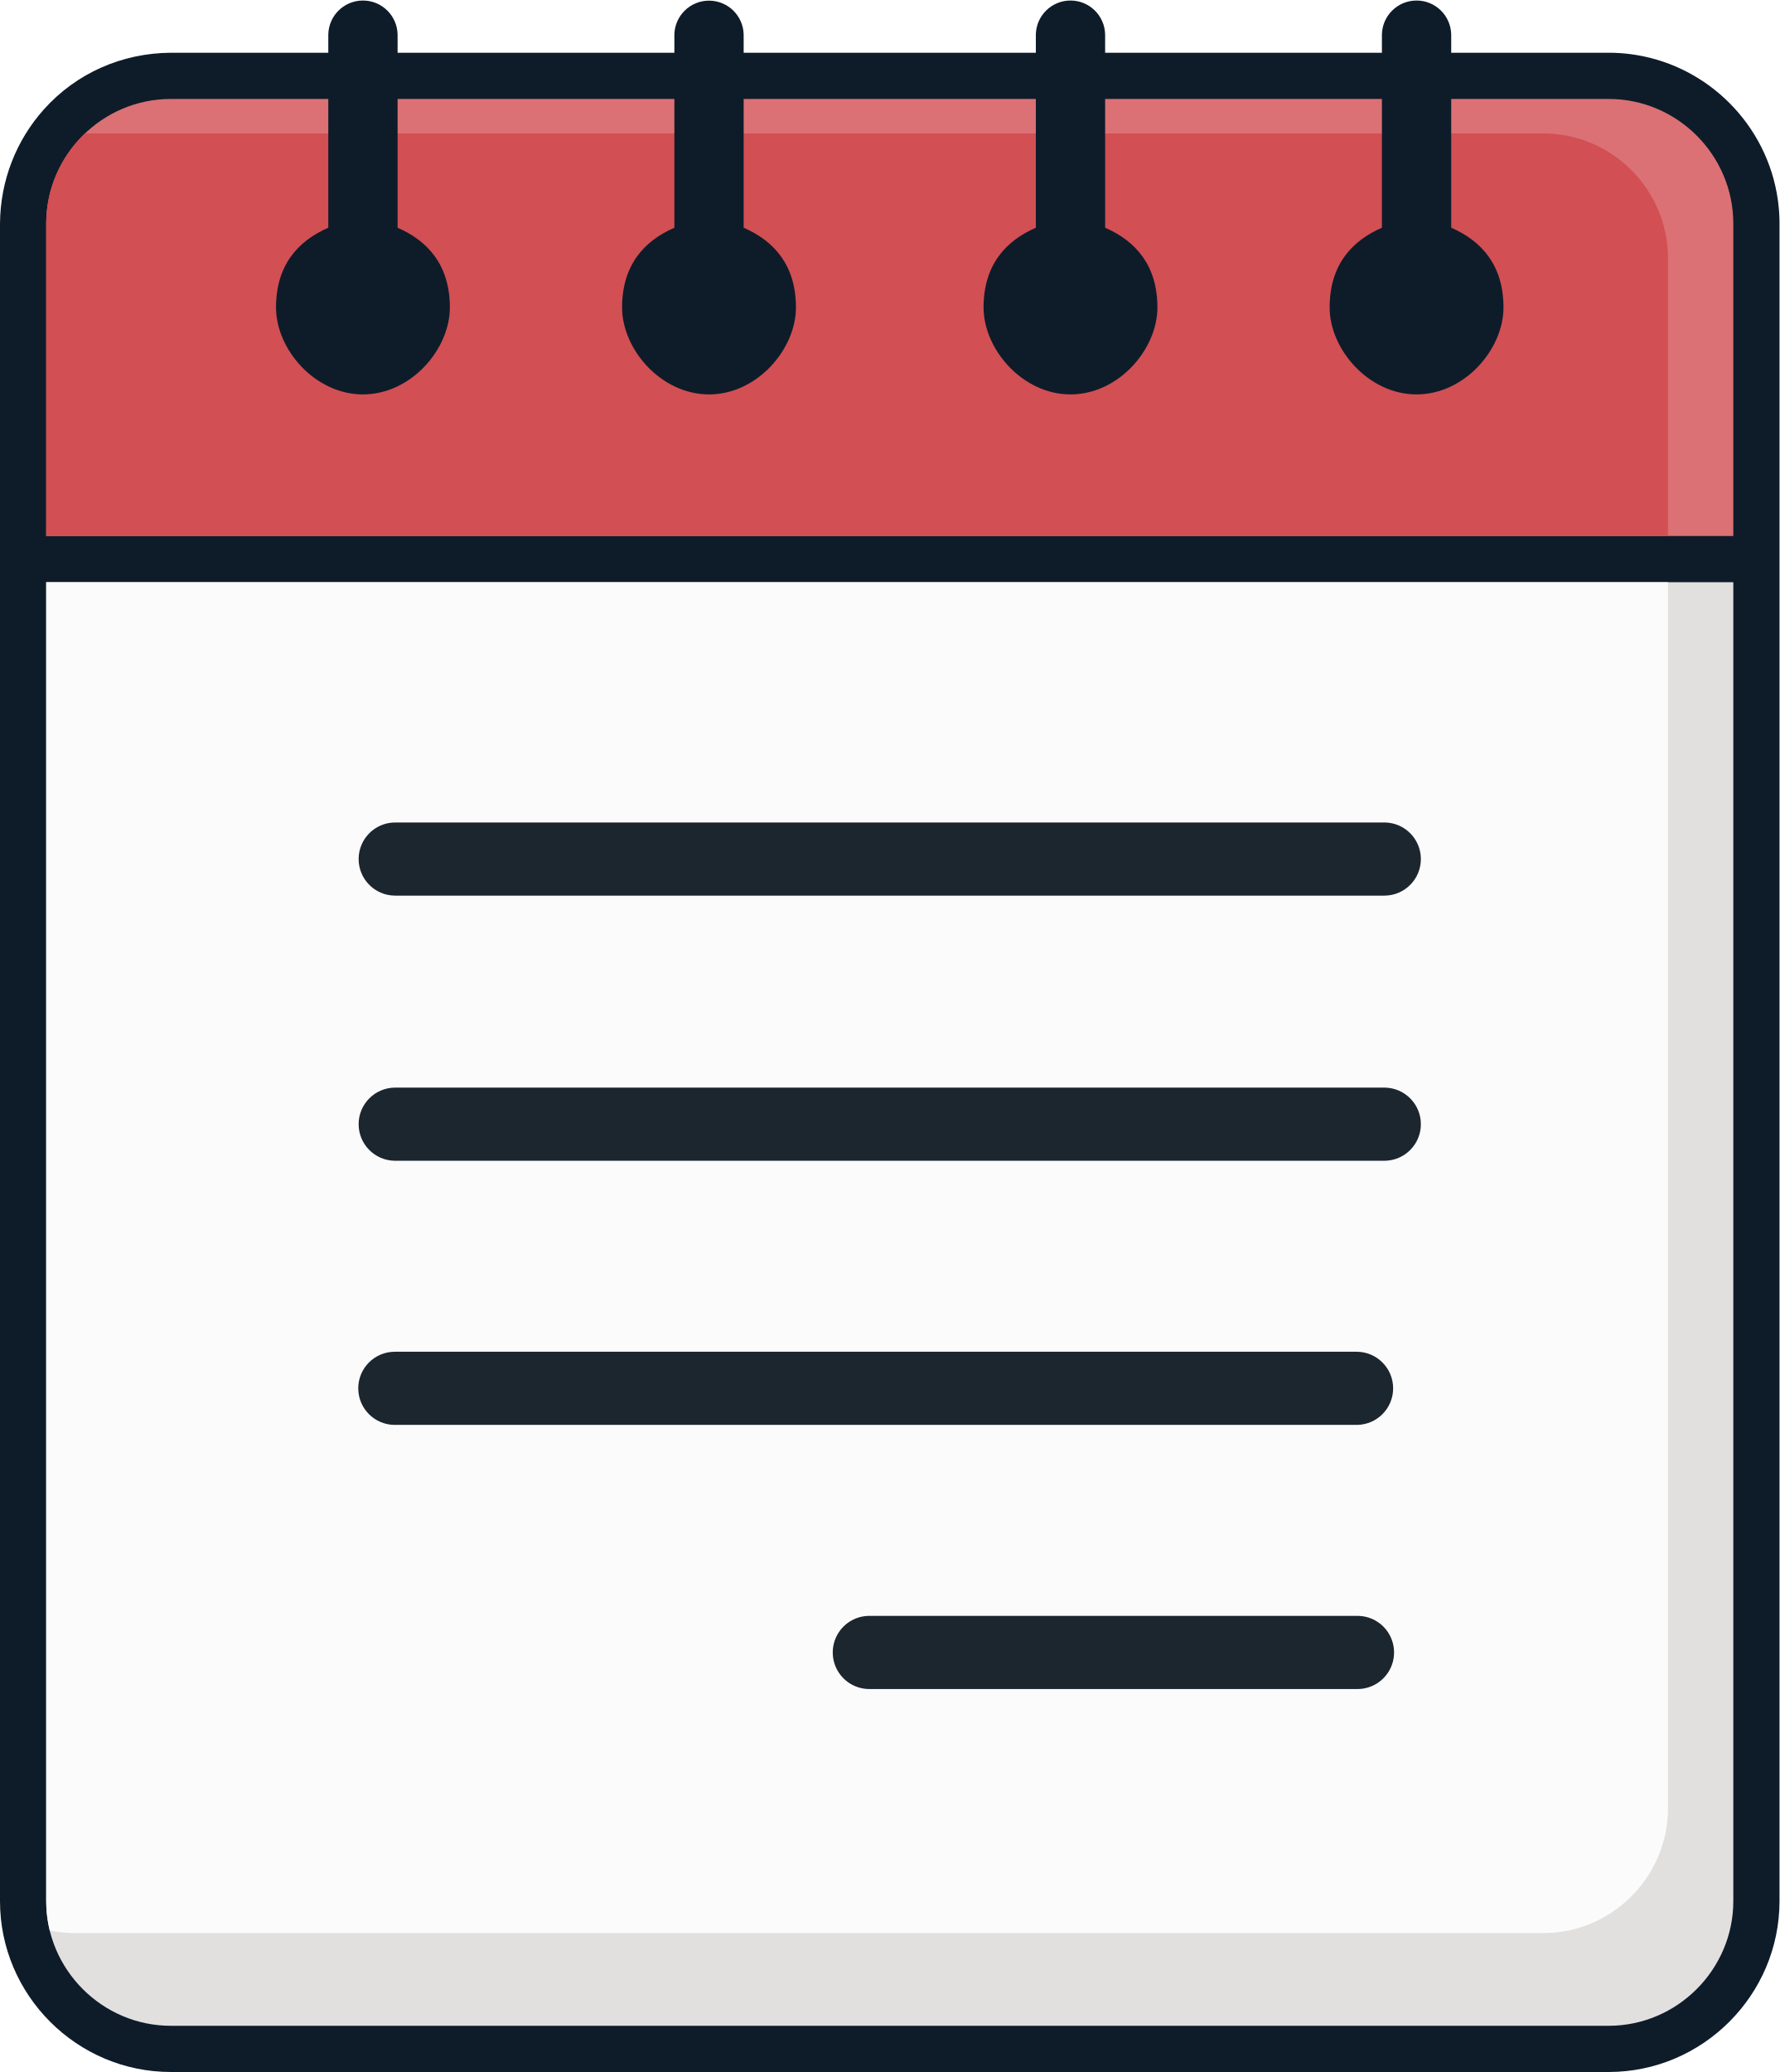
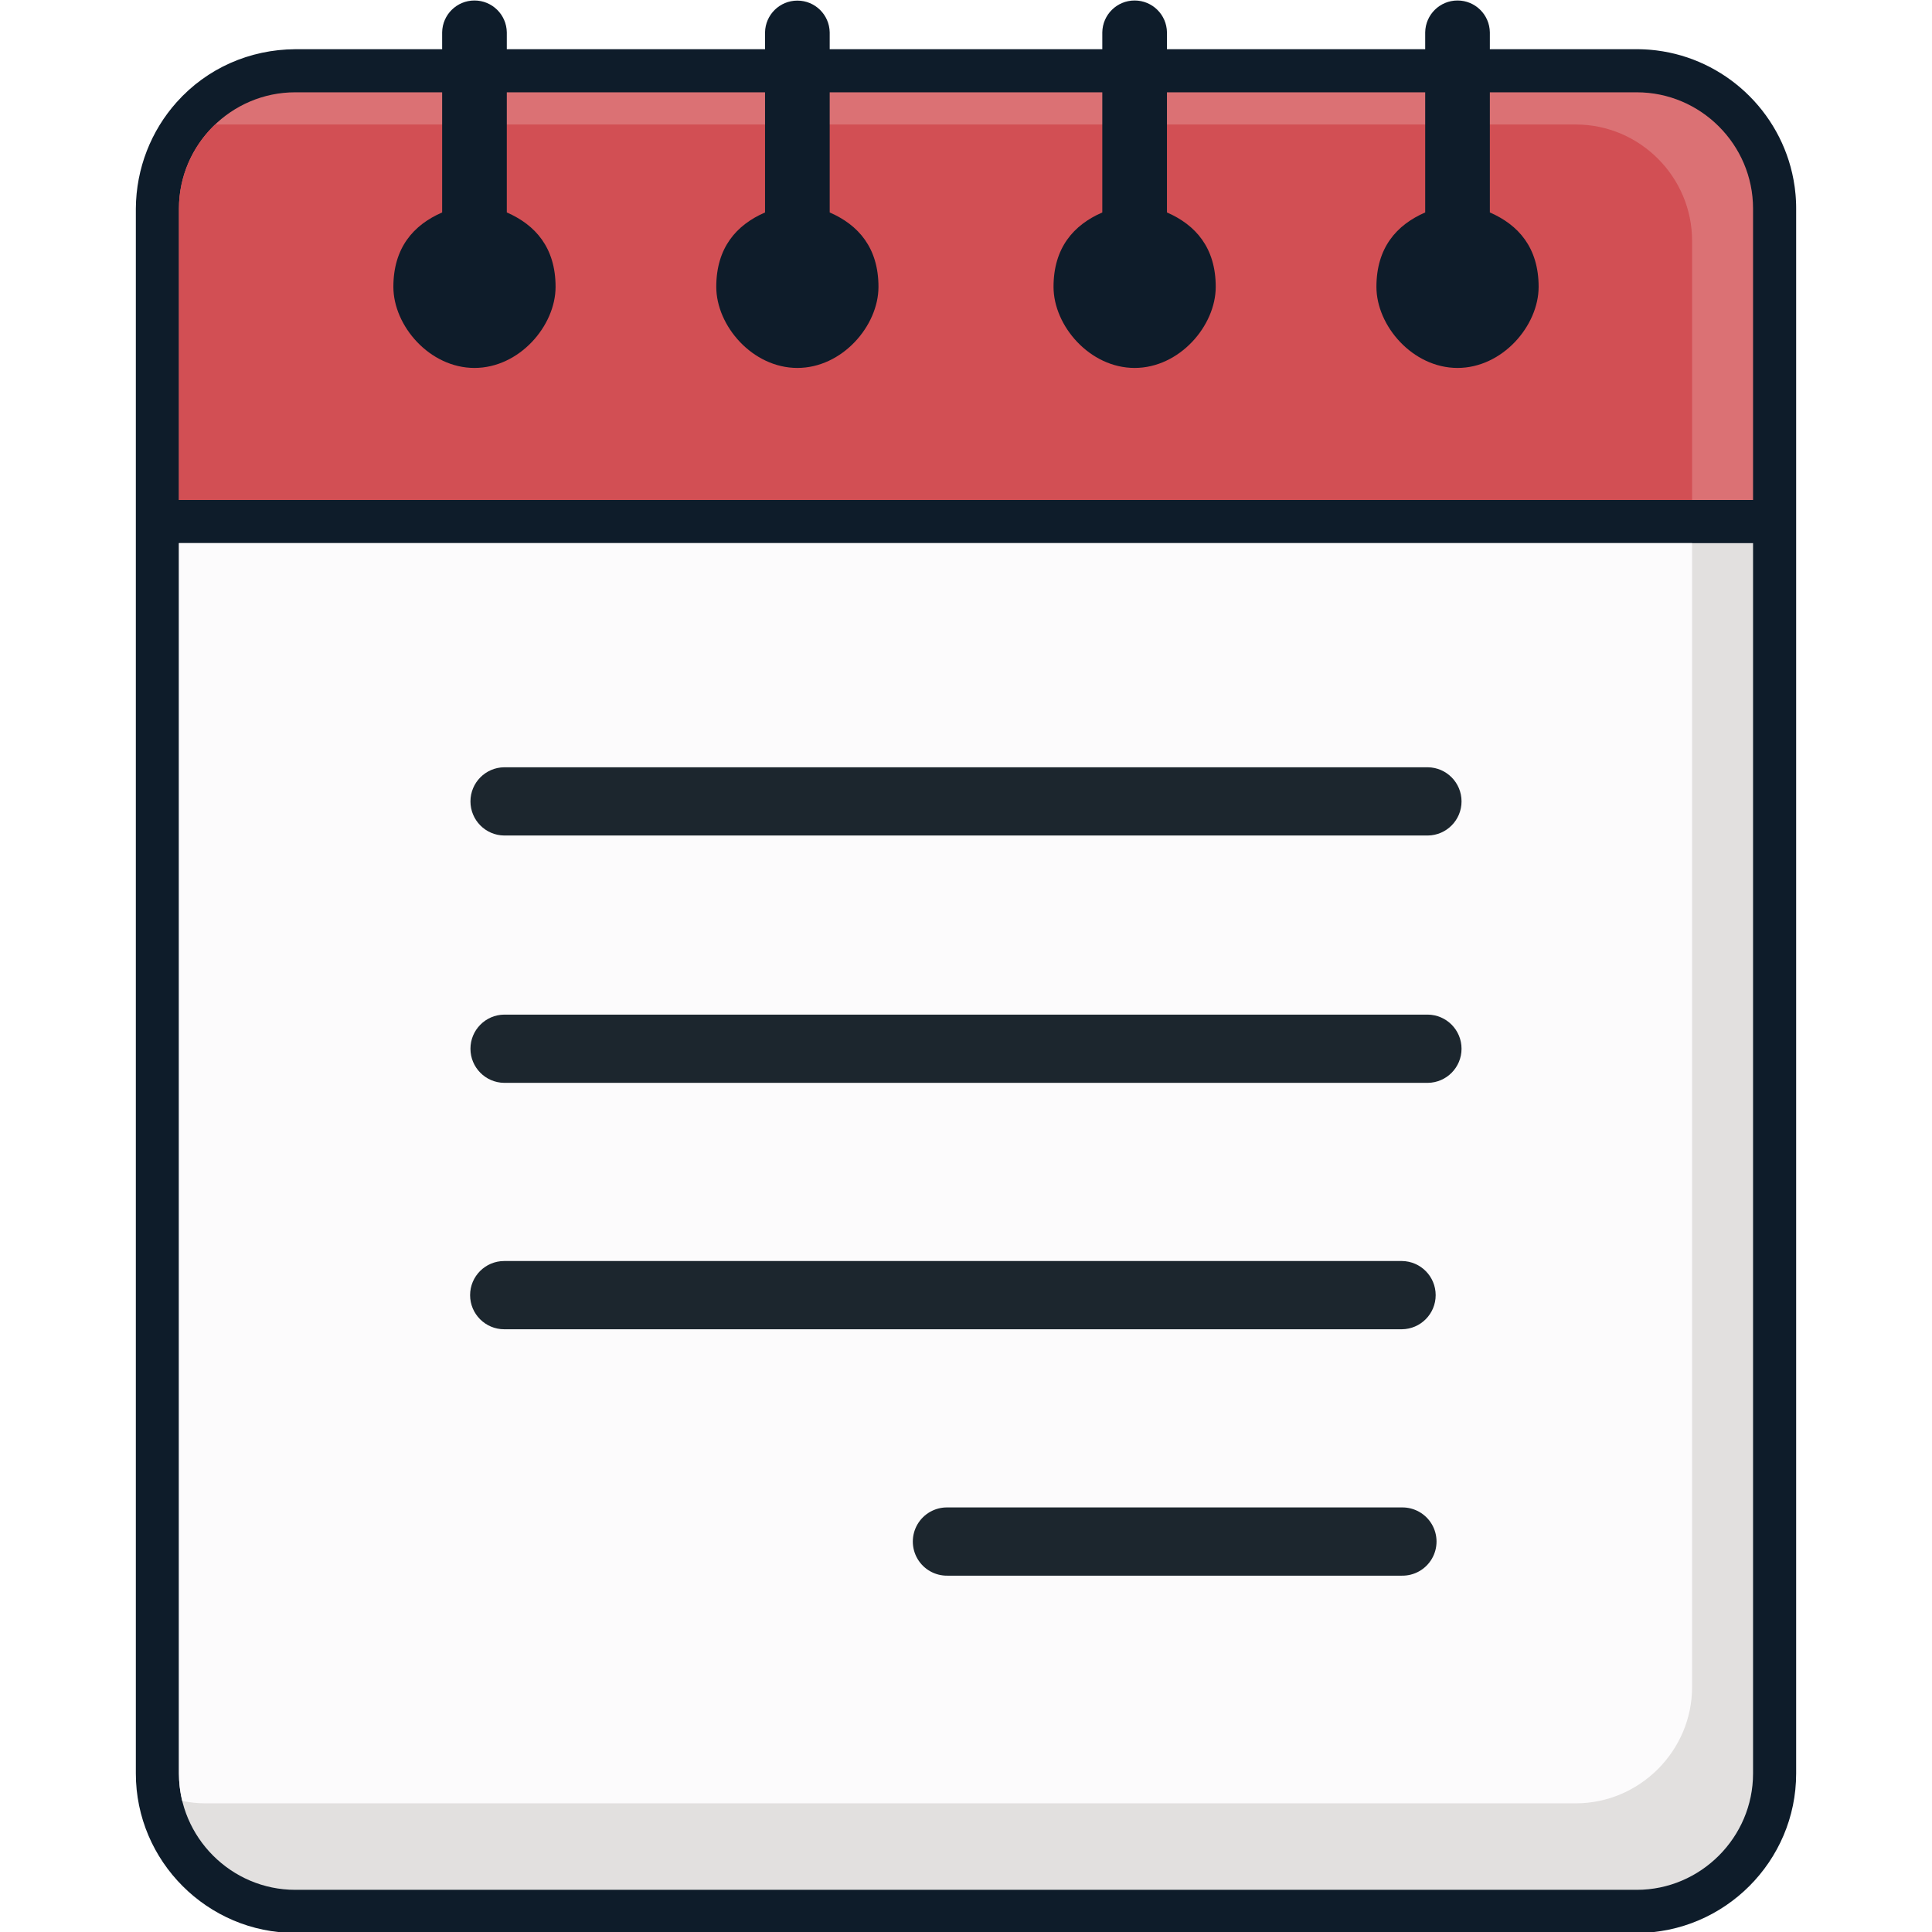
- <svg xmlns="http://www.w3.org/2000/svg" shape-rendering="geometricPrecision" text-rendering="geometricPrecision" image-rendering="optimizeQuality" fill-rule="evenodd" clip-rule="evenodd" viewBox="0 0 440 512.247">
-   <path fill="#0E1C2A" fill-rule="nonzero" d="M42.241 13.04h355.518l.544.003.542.01.541.018.539.024h.001l.537.031.536.037.533.045h.001c.356.032.708.068 1.062.108l.528.065h.001a40.4 40.4 0 011.571.231h.001c8.861 1.477 16.806 5.731 22.903 11.828 6.336 6.335 10.683 14.669 11.99 23.95v.005l.07.521v.005c.067.526.124 1.054.173 1.586v.003l.044.531v.003l.038.532v.003l.03.534v.003l.025.537v.002l.017.539v.001l.01.542.004.544V470.005c0 23.224-19.017 42.241-42.241 42.241H42.241C19.002 512.246 0 493.244 0 470.005V55.281c.071-10.725 4.08-20.658 10.811-28.193 8.059-9.024 19.364-13.969 31.43-14.048zm359.292.168c.356.032.709.068 1.062.108l-1.062-.108z" />
-   <path fill="#E2E0DF" d="M428.577 143.934v326.071c0 16.92-13.899 30.819-30.818 30.819H42.241c-16.919 0-30.818-13.869-30.818-30.819V143.934h417.154z" />
-   <path fill="#FCFBFC" d="M412.42 143.934v303.147c0 16.918-13.901 30.819-30.819 30.819H18.468c-2.097 0-4.175-.216-6.171-.627a30.577 30.577 0 01-.874-7.268V143.934H412.42z" />
-   <path fill="#DB7174" d="M42.241 24.462h355.518c16.95 0 30.818 13.873 30.818 30.819v77.23H11.423v-77.23c0-16.951 13.868-30.819 30.818-30.819z" />
-   <path fill="#D24F54" d="M412.42 132.511H11.423v-77.23c0-8.743 3.688-16.666 9.588-22.288h360.59c16.951 0 30.819 13.874 30.819 30.819v68.699z" />
-   <path fill="#0E1C2A" fill-rule="nonzero" d="M81.174 56.3V8.567a8.568 8.568 0 0117.134 0V56.3c7.606 3.309 12.925 9.368 12.925 19.716 0 10.347-9.622 21.492-21.492 21.492-11.87 0-21.492-11.145-21.492-21.492 0-10.348 5.319-16.407 12.925-19.716zm277.652 0c7.606 3.309 12.925 9.368 12.925 19.716 0 10.347-9.622 21.492-21.492 21.492-11.87 0-21.492-11.145-21.492-21.492 0-10.348 5.319-16.407 12.925-19.716V8.567a8.568 8.568 0 0117.134 0V56.3zm-85.57 0c7.606 3.309 12.925 9.368 12.925 19.716 0 10.347-9.622 21.492-21.492 21.492-11.87 0-21.492-11.145-21.492-21.492 0-10.348 5.319-16.407 12.925-19.716V8.567a8.568 8.568 0 0117.134 0V56.3zm-89.378 0c7.607 3.309 12.926 9.368 12.926 19.716 0 10.347-9.622 21.492-21.492 21.492-11.871 0-21.493-11.145-21.493-21.492 0-10.348 5.32-16.407 12.926-19.716V8.567a8.568 8.568 0 0117.133 0V56.3z" />
-   <path fill="#1C262E" fill-rule="nonzero" d="M97.624 286.968a9.043 9.043 0 010-18.085h244.752a9.043 9.043 0 010 18.085H97.624zm0-65.547a9.043 9.043 0 010-18.085h244.752a9.043 9.043 0 010 18.085H97.624zm117.459 196.147a9.043 9.043 0 110-18.084h120.436a9.043 9.043 0 110 18.084H215.083zm-117.459-65.3a9.042 9.042 0 01-9.042-9.042 9.043 9.043 0 019.042-9.043h237.895a9.043 9.043 0 010 18.085H97.624z" />
+ <svg xmlns="http://www.w3.org/2000/svg" viewBox="0 0 512 512" shape-rendering="geometricPrecision" text-rendering="geometricPrecision" image-rendering="optimizeQuality" fill-rule="evenodd" clip-rule="evenodd">
+   <rect width="512" height="512" rx="64" ry="64" fill="#00000000" />
+   <g transform="translate(36 0)">
+     <path fill="#0E1C2A" fill-rule="nonzero" d="M42.241 13.04h355.518l.544.003.542.01.541.018.539.024h.001l.537.031.536.037.533.045h.001c.356.032.708.068 1.062.108l.528.065h.001a40.4 40.4 0 011.571.231h.001c8.861 1.477 16.806 5.731 22.903 11.828 6.336 6.335 10.683 14.669 11.99 23.95v.005l.07.521v.005c.067.526.124 1.054.173 1.586v.003l.044.531v.003l.038.532v.003l.03.534v.003l.025.537v.002l.017.539v.001l.01.542.004.544V470.005c0 23.224-19.017 42.241-42.241 42.241H42.241C19.002 512.246 0 493.244 0 470.005V55.281c.071-10.725 4.08-20.658 10.811-28.193 8.059-9.024 19.364-13.969 31.43-14.048zm359.292.168c.356.032.709.068 1.062.108l-1.062-.108z" />
+     <path fill="#E2E0DF" d="M428.577 143.934v326.071c0 16.92-13.899 30.819-30.818 30.819H42.241c-16.919 0-30.818-13.869-30.818-30.819V143.934h417.154z" />
+     <path fill="#FCFBFC" d="M412.42 143.934v303.147c0 16.918-13.901 30.819-30.819 30.819H18.468c-2.097 0-4.175-.216-6.171-.627a30.577 30.577 0 01-.874-7.268V143.934H412.42z" />
+     <path fill="#DB7174" d="M42.241 24.462h355.518c16.95 0 30.818 13.873 30.818 30.819v77.23H11.423v-77.23c0-16.951 13.868-30.819 30.818-30.819z" />
+     <path fill="#D24F54" d="M412.42 132.511H11.423v-77.23c0-8.743 3.688-16.666 9.588-22.288h360.59c16.951 0 30.819 13.874 30.819 30.819v68.699z" />
+     <path fill="#0E1C2A" fill-rule="nonzero" d="M81.174 56.3V8.567a8.568 8.568 0 0117.134 0V56.3c7.606 3.309 12.925 9.368 12.925 19.716 0 10.347-9.622 21.492-21.492 21.492-11.87 0-21.492-11.145-21.492-21.492 0-10.348 5.319-16.407 12.925-19.716zm277.652 0c7.606 3.309 12.925 9.368 12.925 19.716 0 10.347-9.622 21.492-21.492 21.492-11.87 0-21.492-11.145-21.492-21.492 0-10.348 5.319-16.407 12.925-19.716V8.567a8.568 8.568 0 0117.134 0V56.3zm-85.57 0c7.606 3.309 12.925 9.368 12.925 19.716 0 10.347-9.622 21.492-21.492 21.492-11.87 0-21.492-11.145-21.492-21.492 0-10.348 5.319-16.407 12.925-19.716V8.567a8.568 8.568 0 0117.134 0V56.3zm-89.378 0c7.607 3.309 12.926 9.368 12.926 19.716 0 10.347-9.622 21.492-21.492 21.492-11.871 0-21.493-11.145-21.493-21.492 0-10.348 5.32-16.407 12.926-19.716V8.567a8.568 8.568 0 0117.133 0V56.3z" />
+     <path fill="#1C262E" fill-rule="nonzero" d="M97.624 286.968a9.043 9.043 0 010-18.085h244.752a9.043 9.043 0 010 18.085H97.624zm0-65.547a9.043 9.043 0 010-18.085h244.752a9.043 9.043 0 010 18.085H97.624zm117.459 196.147a9.043 9.043 0 110-18.084h120.436a9.043 9.043 0 110 18.084H215.083zm-117.459-65.3a9.042 9.042 0 01-9.042-9.042 9.043 9.043 0 019.042-9.043h237.895a9.043 9.043 0 010 18.085H97.624z" />
+   </g>
</svg>
